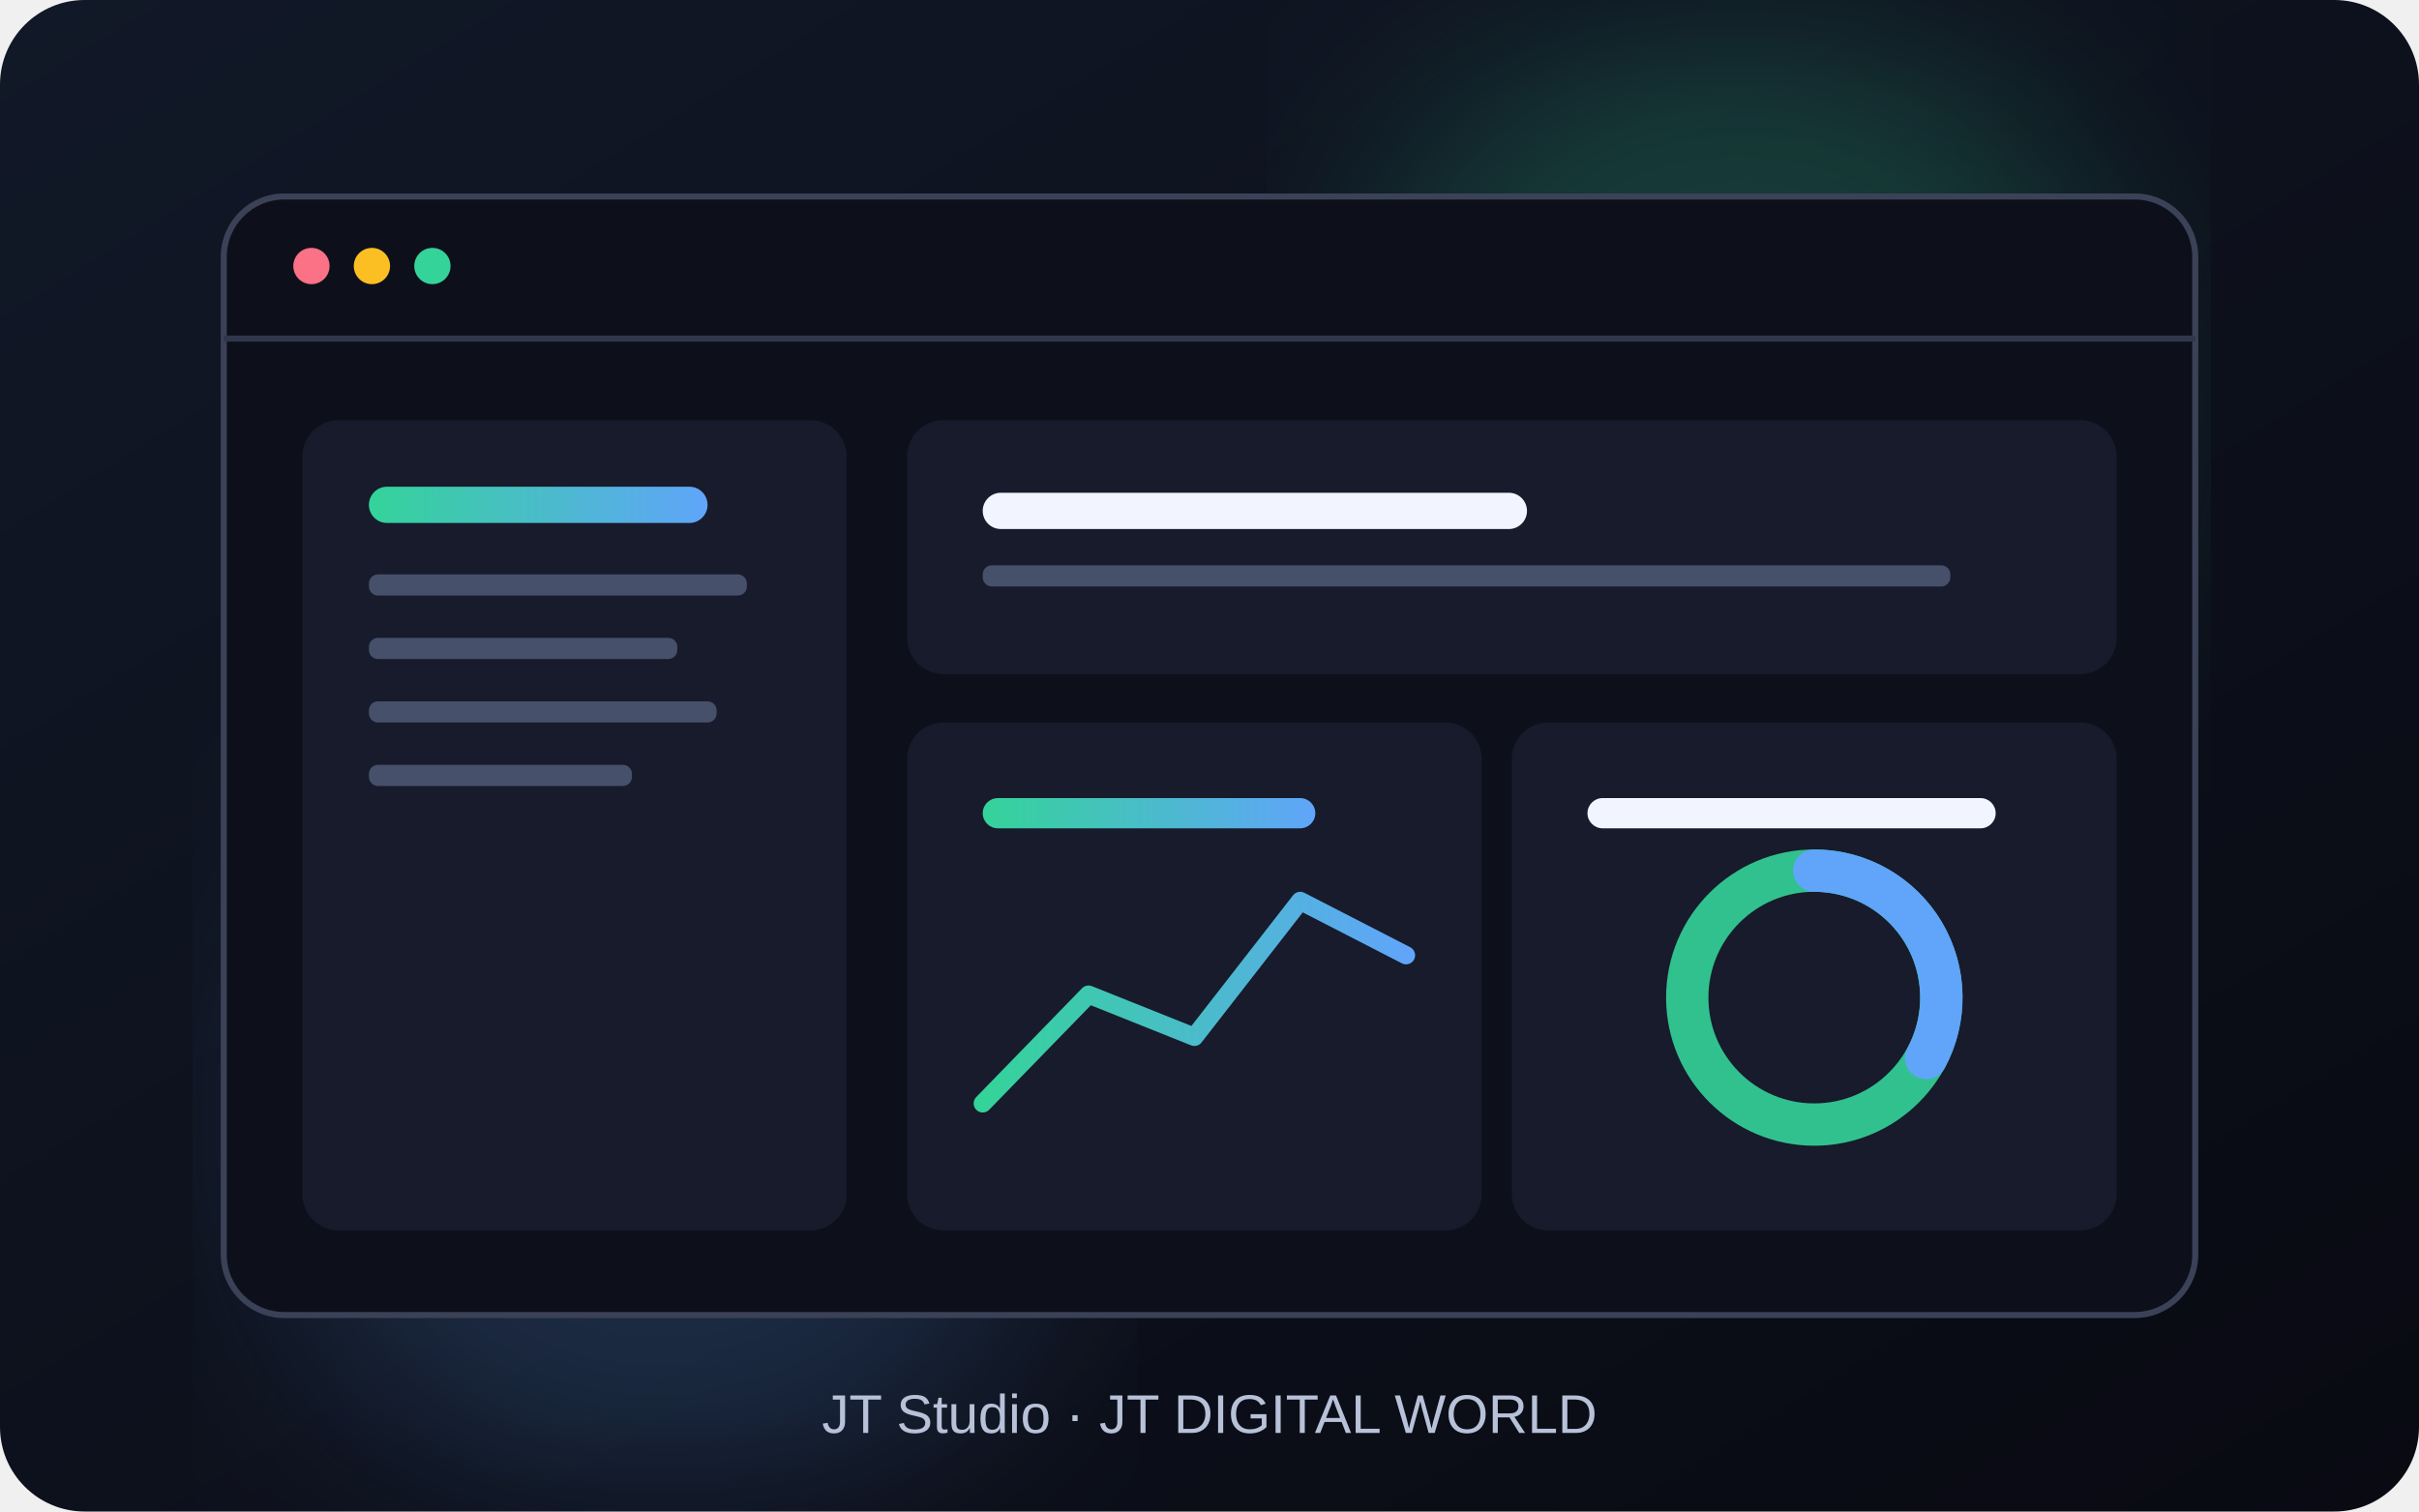
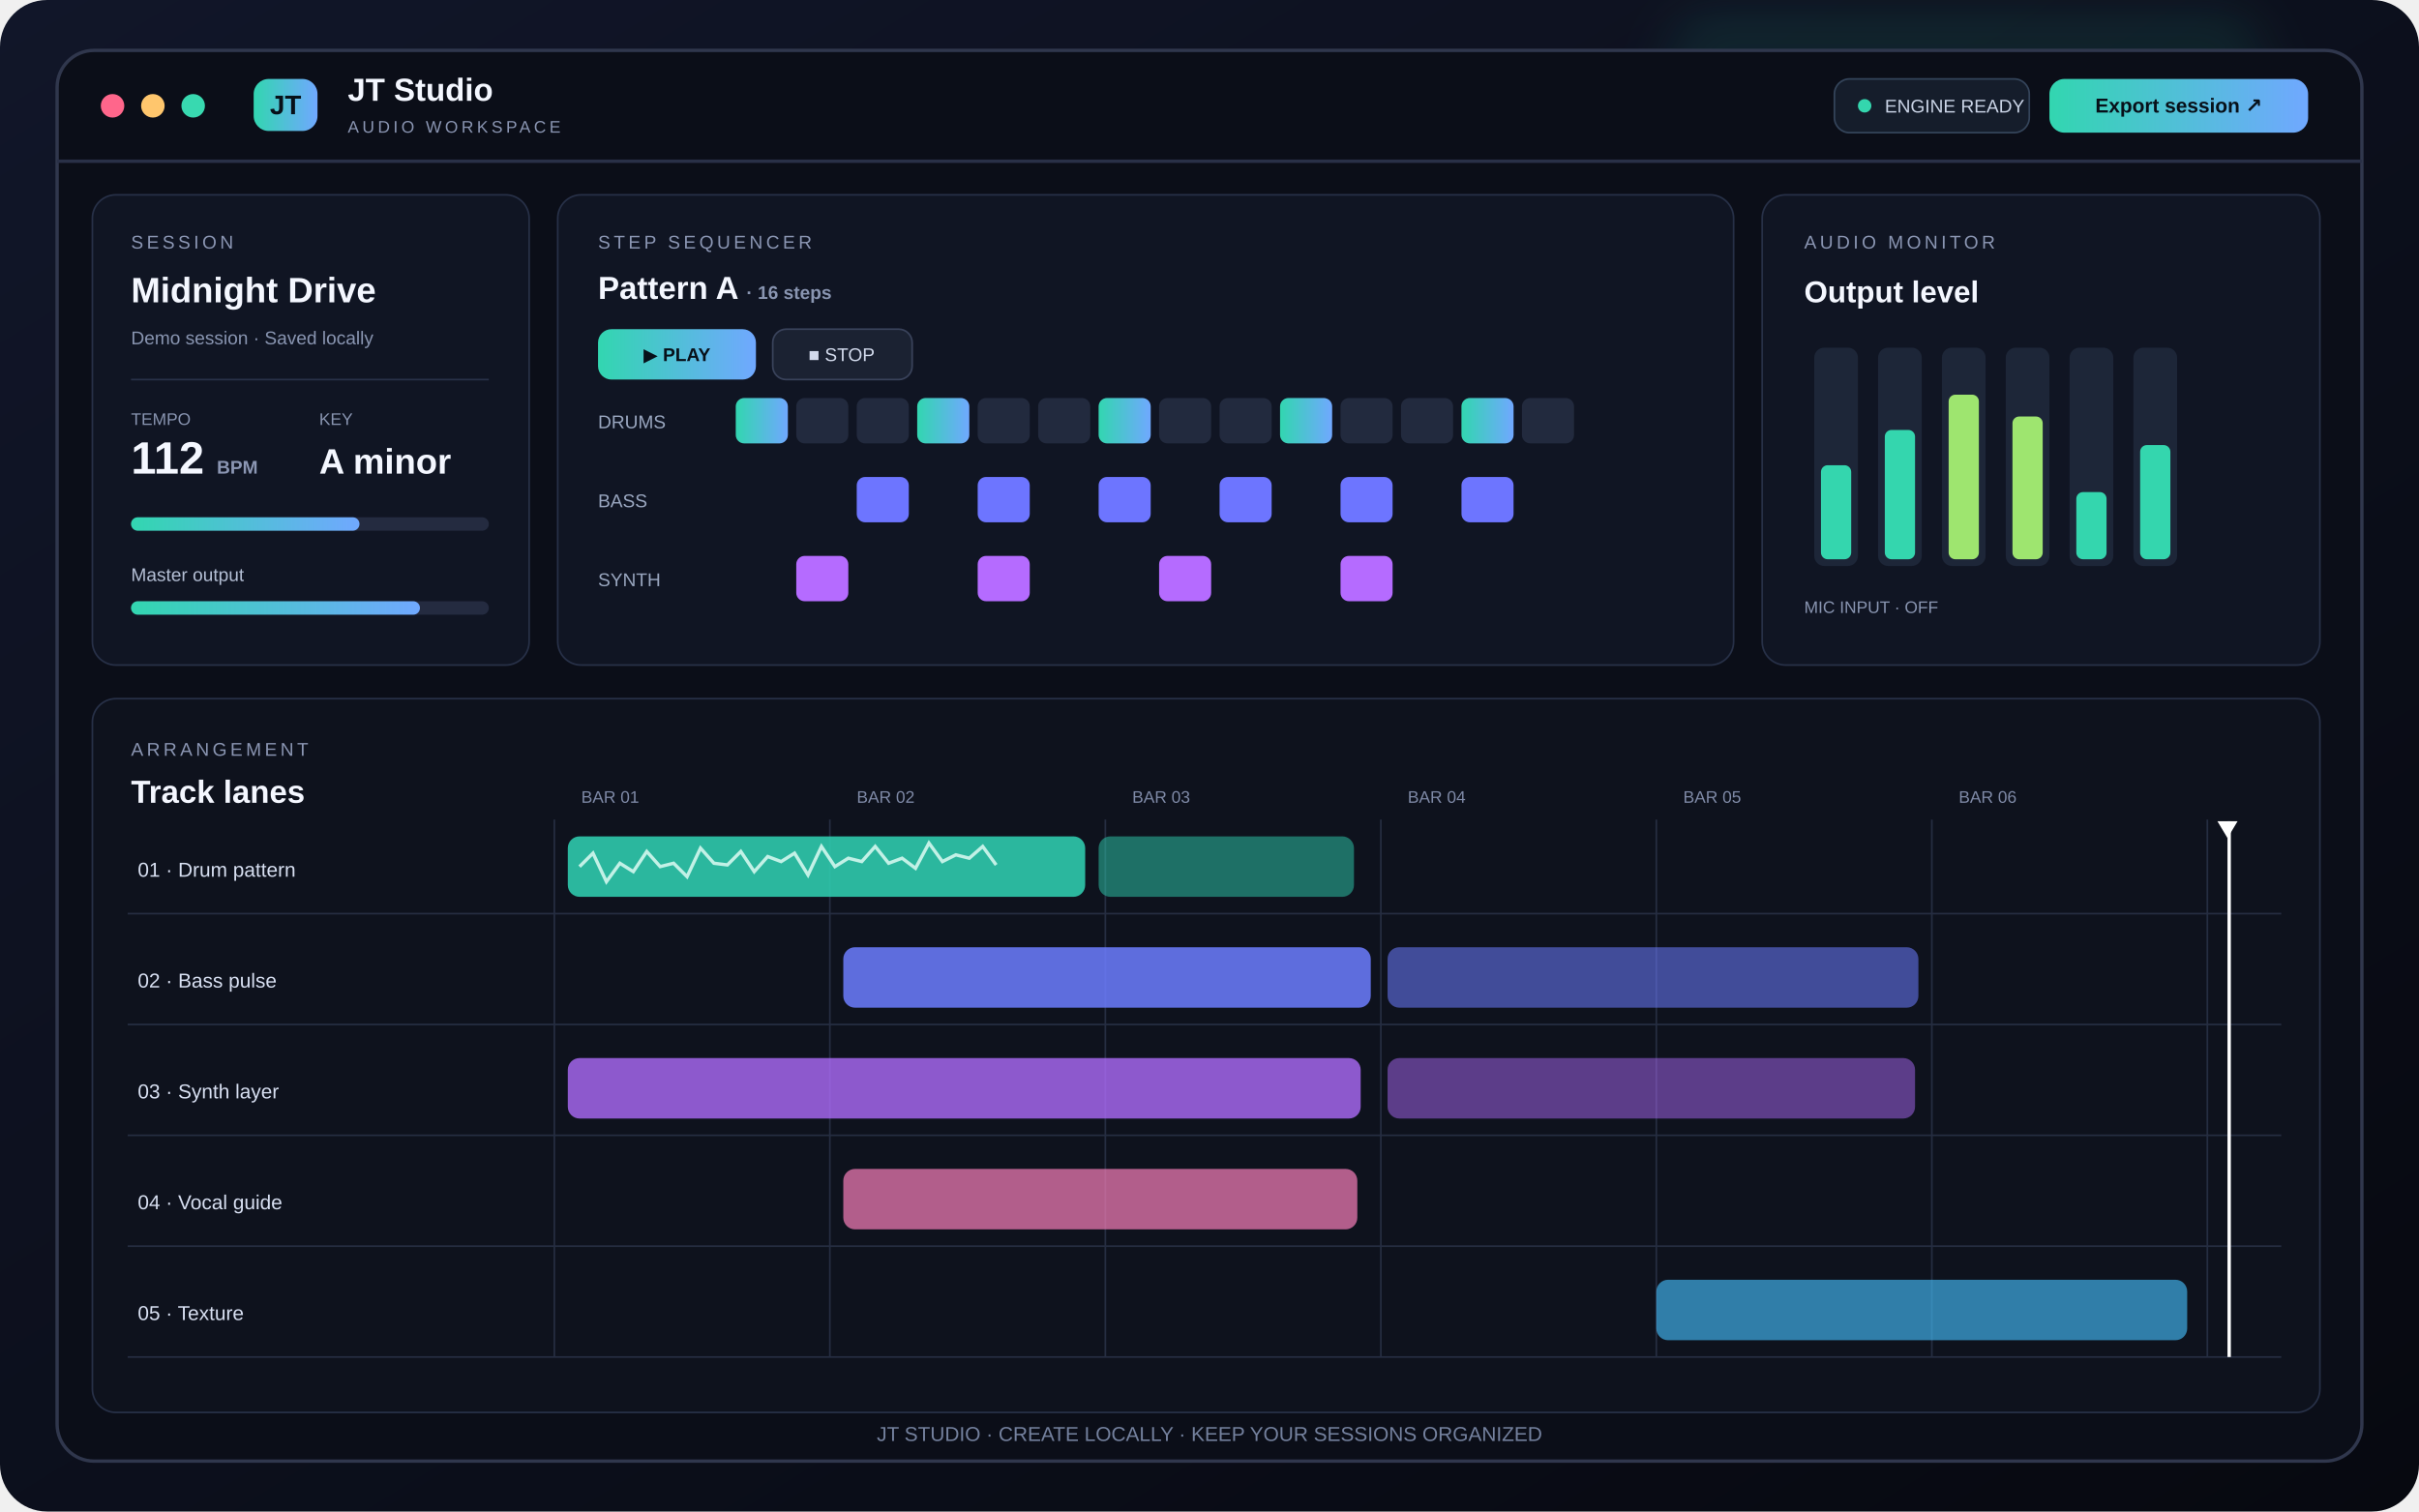
- <svg xmlns="http://www.w3.org/2000/svg" viewBox="0 0 800 500" role="img" aria-labelledby="title">
+ <svg xmlns="http://www.w3.org/2000/svg" viewBox="0 0 1440 900" role="img" aria-labelledby="title desc">
  <defs>
    <linearGradient id="bg" x1="0" y1="0" x2="1" y2="1">
-       <stop stop-color="#111827" />
-       <stop offset="1" stop-color="#090a12" />
+       <stop stop-color="#111629" />
+       <stop offset="1" stop-color="#070910" />
    </linearGradient>
-     <linearGradient id="glow">
-       <stop stop-color="#34d399" />
-       <stop offset="1" stop-color="#60a5fa" />
+     <linearGradient id="mint" x1="0" y1="0" x2="1" y2="0">
+       <stop stop-color="#32d6b0" />
+       <stop offset="1" stop-color="#70a8ff" />
    </linearGradient>
-     <filter id="blur">
-       <feGaussianBlur stdDeviation="34" />
+     <linearGradient id="purple">
+       <stop stop-color="#6f76ff" />
+       <stop offset="1" stop-color="#b26bff" />
+     </linearGradient>
+     <filter id="glow">
+       <feGaussianBlur stdDeviation="14" />
    </filter>
  </defs>
-   <rect width="800" height="500" rx="28" fill="url(#bg)" />
-   <circle cx="575" cy="135" r="130" fill="#34d399" opacity=".22" filter="url(#blur)" />
-   <circle cx="220" cy="370" r="130" fill="#60a5fa" opacity=".18" filter="url(#blur)" />
-   <rect x="74" y="65" width="652" height="370" rx="20" fill="#0d101b" stroke="#3b4257" stroke-width="2" />
-   <path d="M74 112H726" stroke="#30374b" stroke-width="2" />
-   <circle cx="103" cy="88" r="6" fill="#fb7185" />
-   <circle cx="123" cy="88" r="6" fill="#fbbf24" />
-   <circle cx="143" cy="88" r="6" fill="#34d399" />
-   <rect x="100" y="139" width="180" height="268" rx="12" fill="#171b2b" />
-   <rect x="300" y="139" width="400" height="84" rx="12" fill="#171b2b" />
-   <rect x="300" y="239" width="190" height="168" rx="12" fill="#171b2b" />
-   <rect x="500" y="239" width="200" height="168" rx="12" fill="#171b2b" />
-   <rect x="122" y="161" width="112" height="12" rx="6" fill="url(#glow)" />
-   <rect x="122" y="190" width="125" height="7" rx="3" fill="#46506a" />
-   <rect x="122" y="211" width="102" height="7" rx="3" fill="#46506a" />
-   <rect x="122" y="232" width="115" height="7" rx="3" fill="#46506a" />
-   <rect x="122" y="253" width="87" height="7" rx="3" fill="#46506a" />
-   <rect x="325" y="163" width="180" height="12" rx="6" fill="#f2f5ff" />
-   <rect x="325" y="187" width="320" height="7" rx="3" fill="#46506a" />
-   <rect x="325" y="264" width="110" height="10" rx="5" fill="url(#glow)" />
-   <path d="M325 365l35-36 35 14 35-45 35 18" fill="none" stroke="url(#glow)" stroke-width="6" stroke-linecap="round" stroke-linejoin="round" />
-   <rect x="525" y="264" width="135" height="10" rx="5" fill="#f2f5ff" />
-   <circle cx="600" cy="330" r="42" fill="none" stroke="#34d399" stroke-width="14" opacity=".9" />
-   <path d="M600 288 A42 42 0 0 1 637 350" fill="none" stroke="#60a5fa" stroke-width="14" stroke-linecap="round" />
-   <text x="400" y="474" text-anchor="middle" font-family="Arial,sans-serif" font-size="18" fill="#b7c1d8">JT Studio · JT DIGITAL WORLD</text>
+   <rect width="1440" height="900" rx="28" fill="url(#bg)" />
+   <circle cx="1170" cy="100" r="190" fill="#32d6b0" opacity=".09" filter="url(#glow)" />
+   <rect x="34" y="30" width="1372" height="840" rx="22" fill="#0b0e18" stroke="#30374d" stroke-width="2" />
+   <path d="M34 96H1406" stroke="#293047" stroke-width="2" />
+   <circle cx="67" cy="63" r="7" fill="#ff668b" />
+   <circle cx="91" cy="63" r="7" fill="#ffc66d" />
+   <circle cx="115" cy="63" r="7" fill="#38d9b0" />
+   <rect x="151" y="47" width="38" height="31" rx="9" fill="url(#mint)" />
+   <text x="170" y="68" text-anchor="middle" font-family="Arial,sans-serif" font-weight="800" font-size="16" fill="#071019">JT</text>
+   <text x="207" y="60" font-family="Arial,sans-serif" font-size="19" font-weight="700" fill="#f4f7ff">JT Studio</text>
+   <text x="207" y="79" font-family="Arial,sans-serif" font-size="10" letter-spacing="2" fill="#8b96b3">AUDIO WORKSPACE</text>
+   <rect x="1092" y="47" width="116" height="32" rx="9" fill="#151d2b" stroke="#34445a" />
+   <circle cx="1110" cy="63" r="4" fill="#34d6ae" />
+   <text x="1122" y="67" font-family="Arial,sans-serif" font-size="11" fill="#cbd5e7">ENGINE READY</text>
+   <rect x="1220" y="47" width="154" height="32" rx="9" fill="url(#mint)" />
+   <text x="1297" y="67" text-anchor="middle" font-family="Arial,sans-serif" font-size="12" font-weight="700" fill="#071019">Export session ↗</text>
+   <rect x="55" y="116" width="260" height="280" rx="14" fill="#101523" stroke="#273047" />
+   <text x="78" y="148" font-family="Arial,sans-serif" font-size="11" letter-spacing="2" fill="#8b96b3">SESSION</text>
+   <text x="78" y="180" font-family="Arial,sans-serif" font-size="21" font-weight="700" fill="#f4f7ff">Midnight Drive</text>
+   <text x="78" y="205" font-family="Arial,sans-serif" font-size="11" fill="#8995b1">Demo session · Saved locally</text>
+   <path d="M78 226H291" stroke="#283148" />
+   <text x="78" y="253" font-family="Arial,sans-serif" font-size="10" fill="#8995b1">TEMPO</text>
+   <text x="78" y="282" font-family="Arial,sans-serif" font-size="27" font-weight="700" fill="#f4f7ff">112 <tspan font-size="11" fill="#8b96b3">BPM</tspan>
+   </text>
+   <text x="190" y="253" font-family="Arial,sans-serif" font-size="10" fill="#8995b1">KEY</text>
+   <text x="190" y="282" font-family="Arial,sans-serif" font-size="21" font-weight="700" fill="#f4f7ff">A minor</text>
+   <rect x="78" y="308" width="213" height="8" rx="4" fill="#242b40" />
+   <rect x="78" y="308" width="136" height="8" rx="4" fill="url(#mint)" />
+   <text x="78" y="346" font-family="Arial,sans-serif" font-size="11" fill="#b4bfd5">Master output</text>
+   <rect x="78" y="358" width="213" height="8" rx="4" fill="#242b40" />
+   <rect x="78" y="358" width="172" height="8" rx="4" fill="url(#mint)" />
+   <rect x="332" y="116" width="700" height="280" rx="14" fill="#101523" stroke="#273047" />
+   <text x="356" y="148" font-family="Arial,sans-serif" font-size="11" letter-spacing="2" fill="#8b96b3">STEP SEQUENCER</text>
+   <text x="356" y="178" font-family="Arial,sans-serif" font-size="19" font-weight="700" fill="#f4f7ff">Pattern A <tspan font-size="11" fill="#8995b1">· 16 steps</tspan>
+   </text>
+   <rect x="356" y="196" width="94" height="30" rx="8" fill="url(#mint)" />
+   <text x="403" y="215" text-anchor="middle" font-family="Arial,sans-serif" font-size="11" font-weight="700" fill="#071019">▶ PLAY</text>
+   <rect x="460" y="196" width="83" height="30" rx="8" fill="#1b2232" stroke="#39425a" />
+   <text x="501" y="215" text-anchor="middle" font-family="Arial,sans-serif" font-size="11" fill="#d2daec">■ STOP</text>
+   <text x="356" y="255" font-family="Arial,sans-serif" font-size="11" fill="#9aa7c0">DRUMS</text>
+   <text x="356" y="302" font-family="Arial,sans-serif" font-size="11" fill="#9aa7c0">BASS</text>
+   <text x="356" y="349" font-family="Arial,sans-serif" font-size="11" fill="#9aa7c0">SYNTH</text>
+   <g transform="translate(438 237)">
+     <g fill="#222a3e">
+       <rect width="31" height="27" rx="5" />
+       <rect x="36" width="31" height="27" rx="5" />
+       <rect x="72" width="31" height="27" rx="5" />
+       <rect x="108" width="31" height="27" rx="5" />
+       <rect x="144" width="31" height="27" rx="5" />
+       <rect x="180" width="31" height="27" rx="5" />
+       <rect x="216" width="31" height="27" rx="5" />
+       <rect x="252" width="31" height="27" rx="5" />
+       <rect x="288" width="31" height="27" rx="5" />
+       <rect x="324" width="31" height="27" rx="5" />
+       <rect x="360" width="31" height="27" rx="5" />
+       <rect x="396" width="31" height="27" rx="5" />
+       <rect x="432" width="31" height="27" rx="5" />
+       <rect x="468" width="31" height="27" rx="5" />
+     </g>
+     <g fill="url(#mint)">
+       <rect width="31" height="27" rx="5" />
+       <rect x="108" width="31" height="27" rx="5" />
+       <rect x="216" width="31" height="27" rx="5" />
+       <rect x="324" width="31" height="27" rx="5" />
+       <rect x="432" width="31" height="27" rx="5" />
+     </g>
+     <g fill="#6d75ff">
+       <rect x="72" y="47" width="31" height="27" rx="5" />
+       <rect x="144" y="47" width="31" height="27" rx="5" />
+       <rect x="216" y="47" width="31" height="27" rx="5" />
+       <rect x="288" y="47" width="31" height="27" rx="5" />
+       <rect x="360" y="47" width="31" height="27" rx="5" />
+       <rect x="432" y="47" width="31" height="27" rx="5" />
+     </g>
+     <g fill="#b56bff">
+       <rect x="36" y="94" width="31" height="27" rx="5" />
+       <rect x="144" y="94" width="31" height="27" rx="5" />
+       <rect x="252" y="94" width="31" height="27" rx="5" />
+       <rect x="360" y="94" width="31" height="27" rx="5" />
+     </g>
+   </g>
+   <rect x="1049" y="116" width="332" height="280" rx="14" fill="#101523" stroke="#273047" />
+   <text x="1074" y="148" font-family="Arial,sans-serif" font-size="11" letter-spacing="2" fill="#8b96b3">AUDIO MONITOR</text>
+   <text x="1074" y="180" font-family="Arial,sans-serif" font-size="18" font-weight="700" fill="#f4f7ff">Output level</text>
+   <g transform="translate(1080 207)">
+     <rect width="26" height="130" rx="6" fill="#1d2638" />
+     <rect x="4" y="70" width="18" height="56" rx="4" fill="#34d6ae" />
+     <rect x="38" width="26" height="130" rx="6" fill="#1d2638" />
+     <rect x="42" y="49" width="18" height="77" rx="4" fill="#34d6ae" />
+     <rect x="76" width="26" height="130" rx="6" fill="#1d2638" />
+     <rect x="80" y="28" width="18" height="98" rx="4" fill="#9ee56f" />
+     <rect x="114" width="26" height="130" rx="6" fill="#1d2638" />
+     <rect x="118" y="41" width="18" height="85" rx="4" fill="#9ee56f" />
+     <rect x="152" width="26" height="130" rx="6" fill="#1d2638" />
+     <rect x="156" y="86" width="18" height="40" rx="4" fill="#34d6ae" />
+     <rect x="190" width="26" height="130" rx="6" fill="#1d2638" />
+     <rect x="194" y="58" width="18" height="68" rx="4" fill="#34d6ae" />
+   </g>
+   <text x="1074" y="365" font-family="Arial,sans-serif" font-size="10" fill="#8995b1">MIC INPUT · OFF</text>
+   <rect x="55" y="416" width="1326" height="425" rx="14" fill="#0e121d" stroke="#273047" />
+   <text x="78" y="450" font-family="Arial,sans-serif" font-size="11" letter-spacing="2" fill="#8b96b3">ARRANGEMENT</text>
+   <text x="78" y="478" font-family="Arial,sans-serif" font-size="19" font-weight="700" fill="#f4f7ff">Track lanes</text>
+   <g font-family="Arial,sans-serif" font-size="10" fill="#7f8aa7">
+     <text x="346" y="478">BAR 01</text>
+     <text x="510" y="478">BAR 02</text>
+     <text x="674" y="478">BAR 03</text>
+     <text x="838" y="478">BAR 04</text>
+     <text x="1002" y="478">BAR 05</text>
+     <text x="1166" y="478">BAR 06</text>
+   </g>
+   <g stroke="#252d41">
+     <path d="M330 488V808M494 488V808M658 488V808M822 488V808M986 488V808M1150 488V808M1314 488V808" />
+     <path d="M76 544H1358M76 610H1358M76 676H1358M76 742H1358M76 808H1358" />
+   </g>
+   <g font-family="Arial,sans-serif" font-size="12" fill="#d8e0f2">
+     <text x="82" y="522">01 · Drum pattern</text>
+     <text x="82" y="588">02 · Bass pulse</text>
+     <text x="82" y="654">03 · Synth layer</text>
+     <text x="82" y="720">04 · Vocal guide</text>
+     <text x="82" y="786">05 · Texture</text>
+   </g>
+   <g>
+     <rect x="338" y="498" width="308" height="36" rx="7" fill="#2ecdb0" opacity=".88" />
+     <rect x="654" y="498" width="152" height="36" rx="7" fill="#2ecdb0" opacity=".5" />
+     <rect x="502" y="564" width="314" height="36" rx="7" fill="#6c7cff" opacity=".85" />
+     <rect x="826" y="564" width="316" height="36" rx="7" fill="#6c7cff" opacity=".55" />
+     <rect x="338" y="630" width="472" height="36" rx="7" fill="#b16dff" opacity=".78" />
+     <rect x="826" y="630" width="314" height="36" rx="7" fill="#b16dff" opacity=".48" />
+     <rect x="502" y="696" width="306" height="36" rx="7" fill="#f17bb6" opacity=".72" />
+     <rect x="986" y="762" width="316" height="36" rx="7" fill="#42b9f4" opacity=".65" />
+     <path d="M345 516l8-8 8 17 8-11 8 5 8-12 8 9 8-2 8 8 8-17 8 9 8 1 8-8 8 12 8-9 8 3 8-5 8 13 8-17 8 12 8-5 8 2 8-9 8 10 8-3 8 6 8-15 8 11 8-4 8 2 8-7 8 11" stroke="#e7fff8" stroke-width="2" fill="none" opacity=".8" />
+   </g>
+   <rect x="1326" y="489" width="2" height="319" fill="#ffffff" />
+   <path d="M1320 489H1332L1326 499Z" fill="#ffffff" />
+   <text x="720" y="858" text-anchor="middle" font-family="Arial,sans-serif" font-size="12" fill="#74819e">JT STUDIO · CREATE LOCALLY · KEEP YOUR SESSIONS ORGANIZED</text>
</svg>
